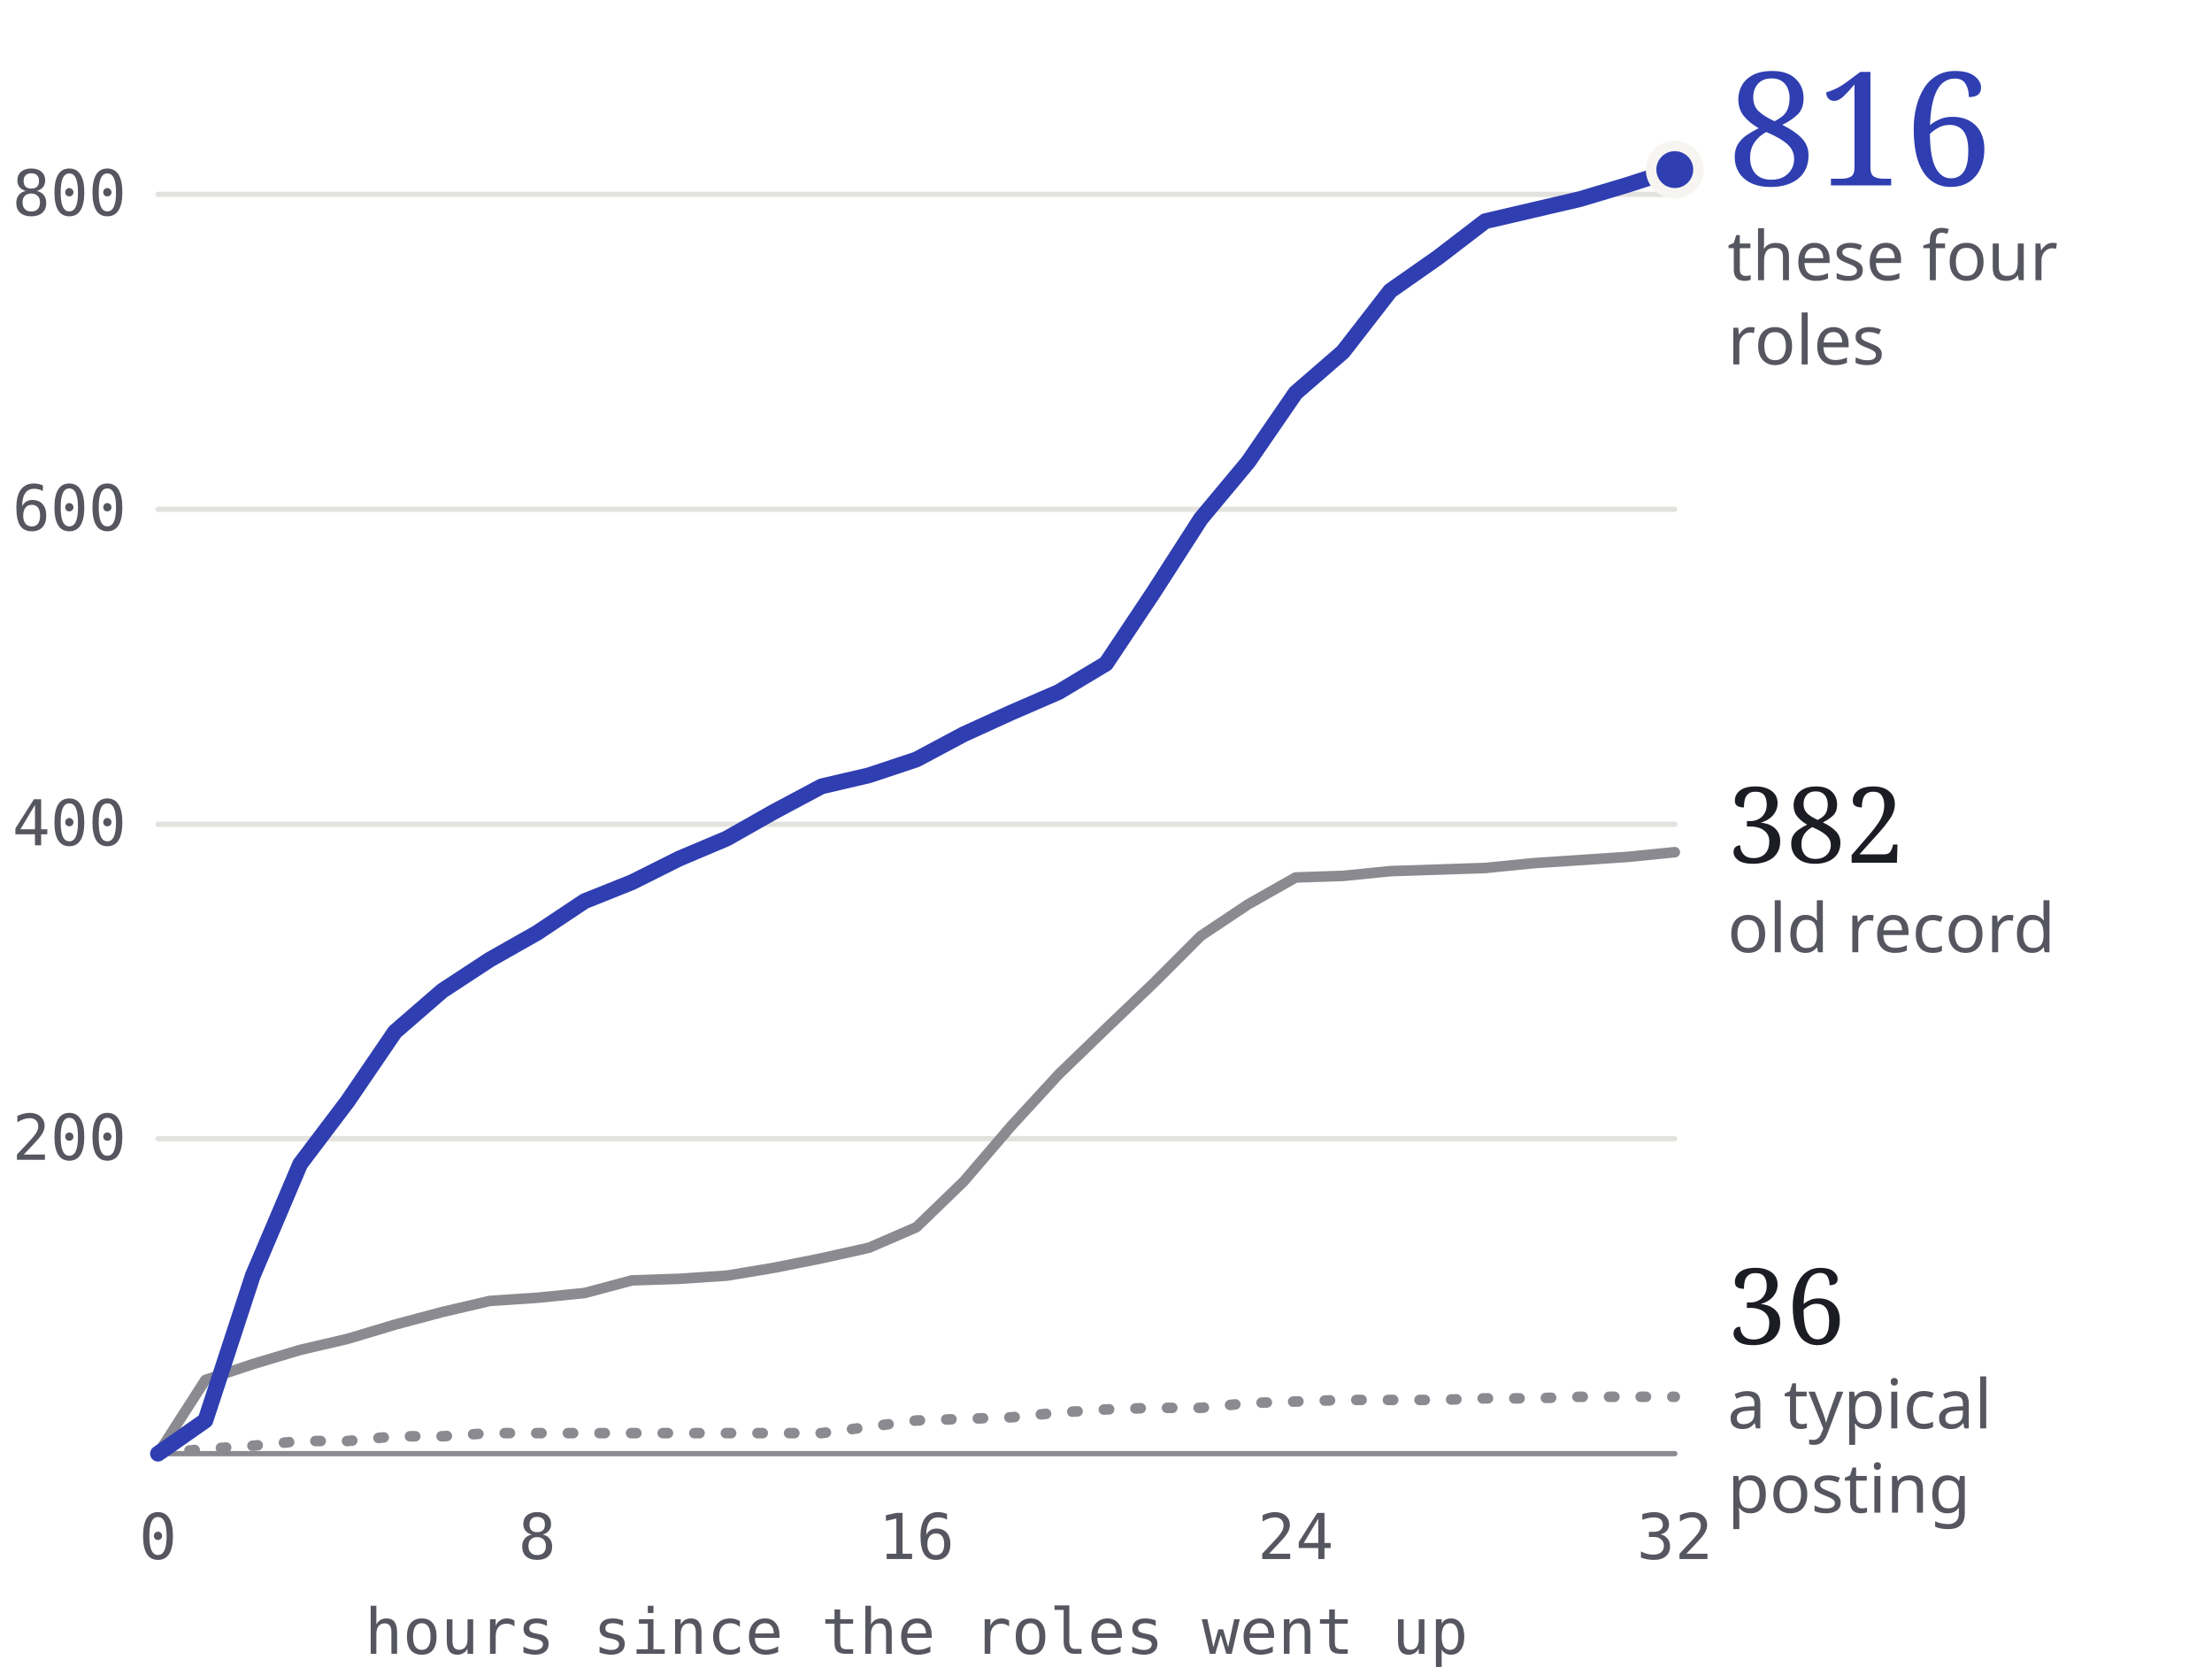
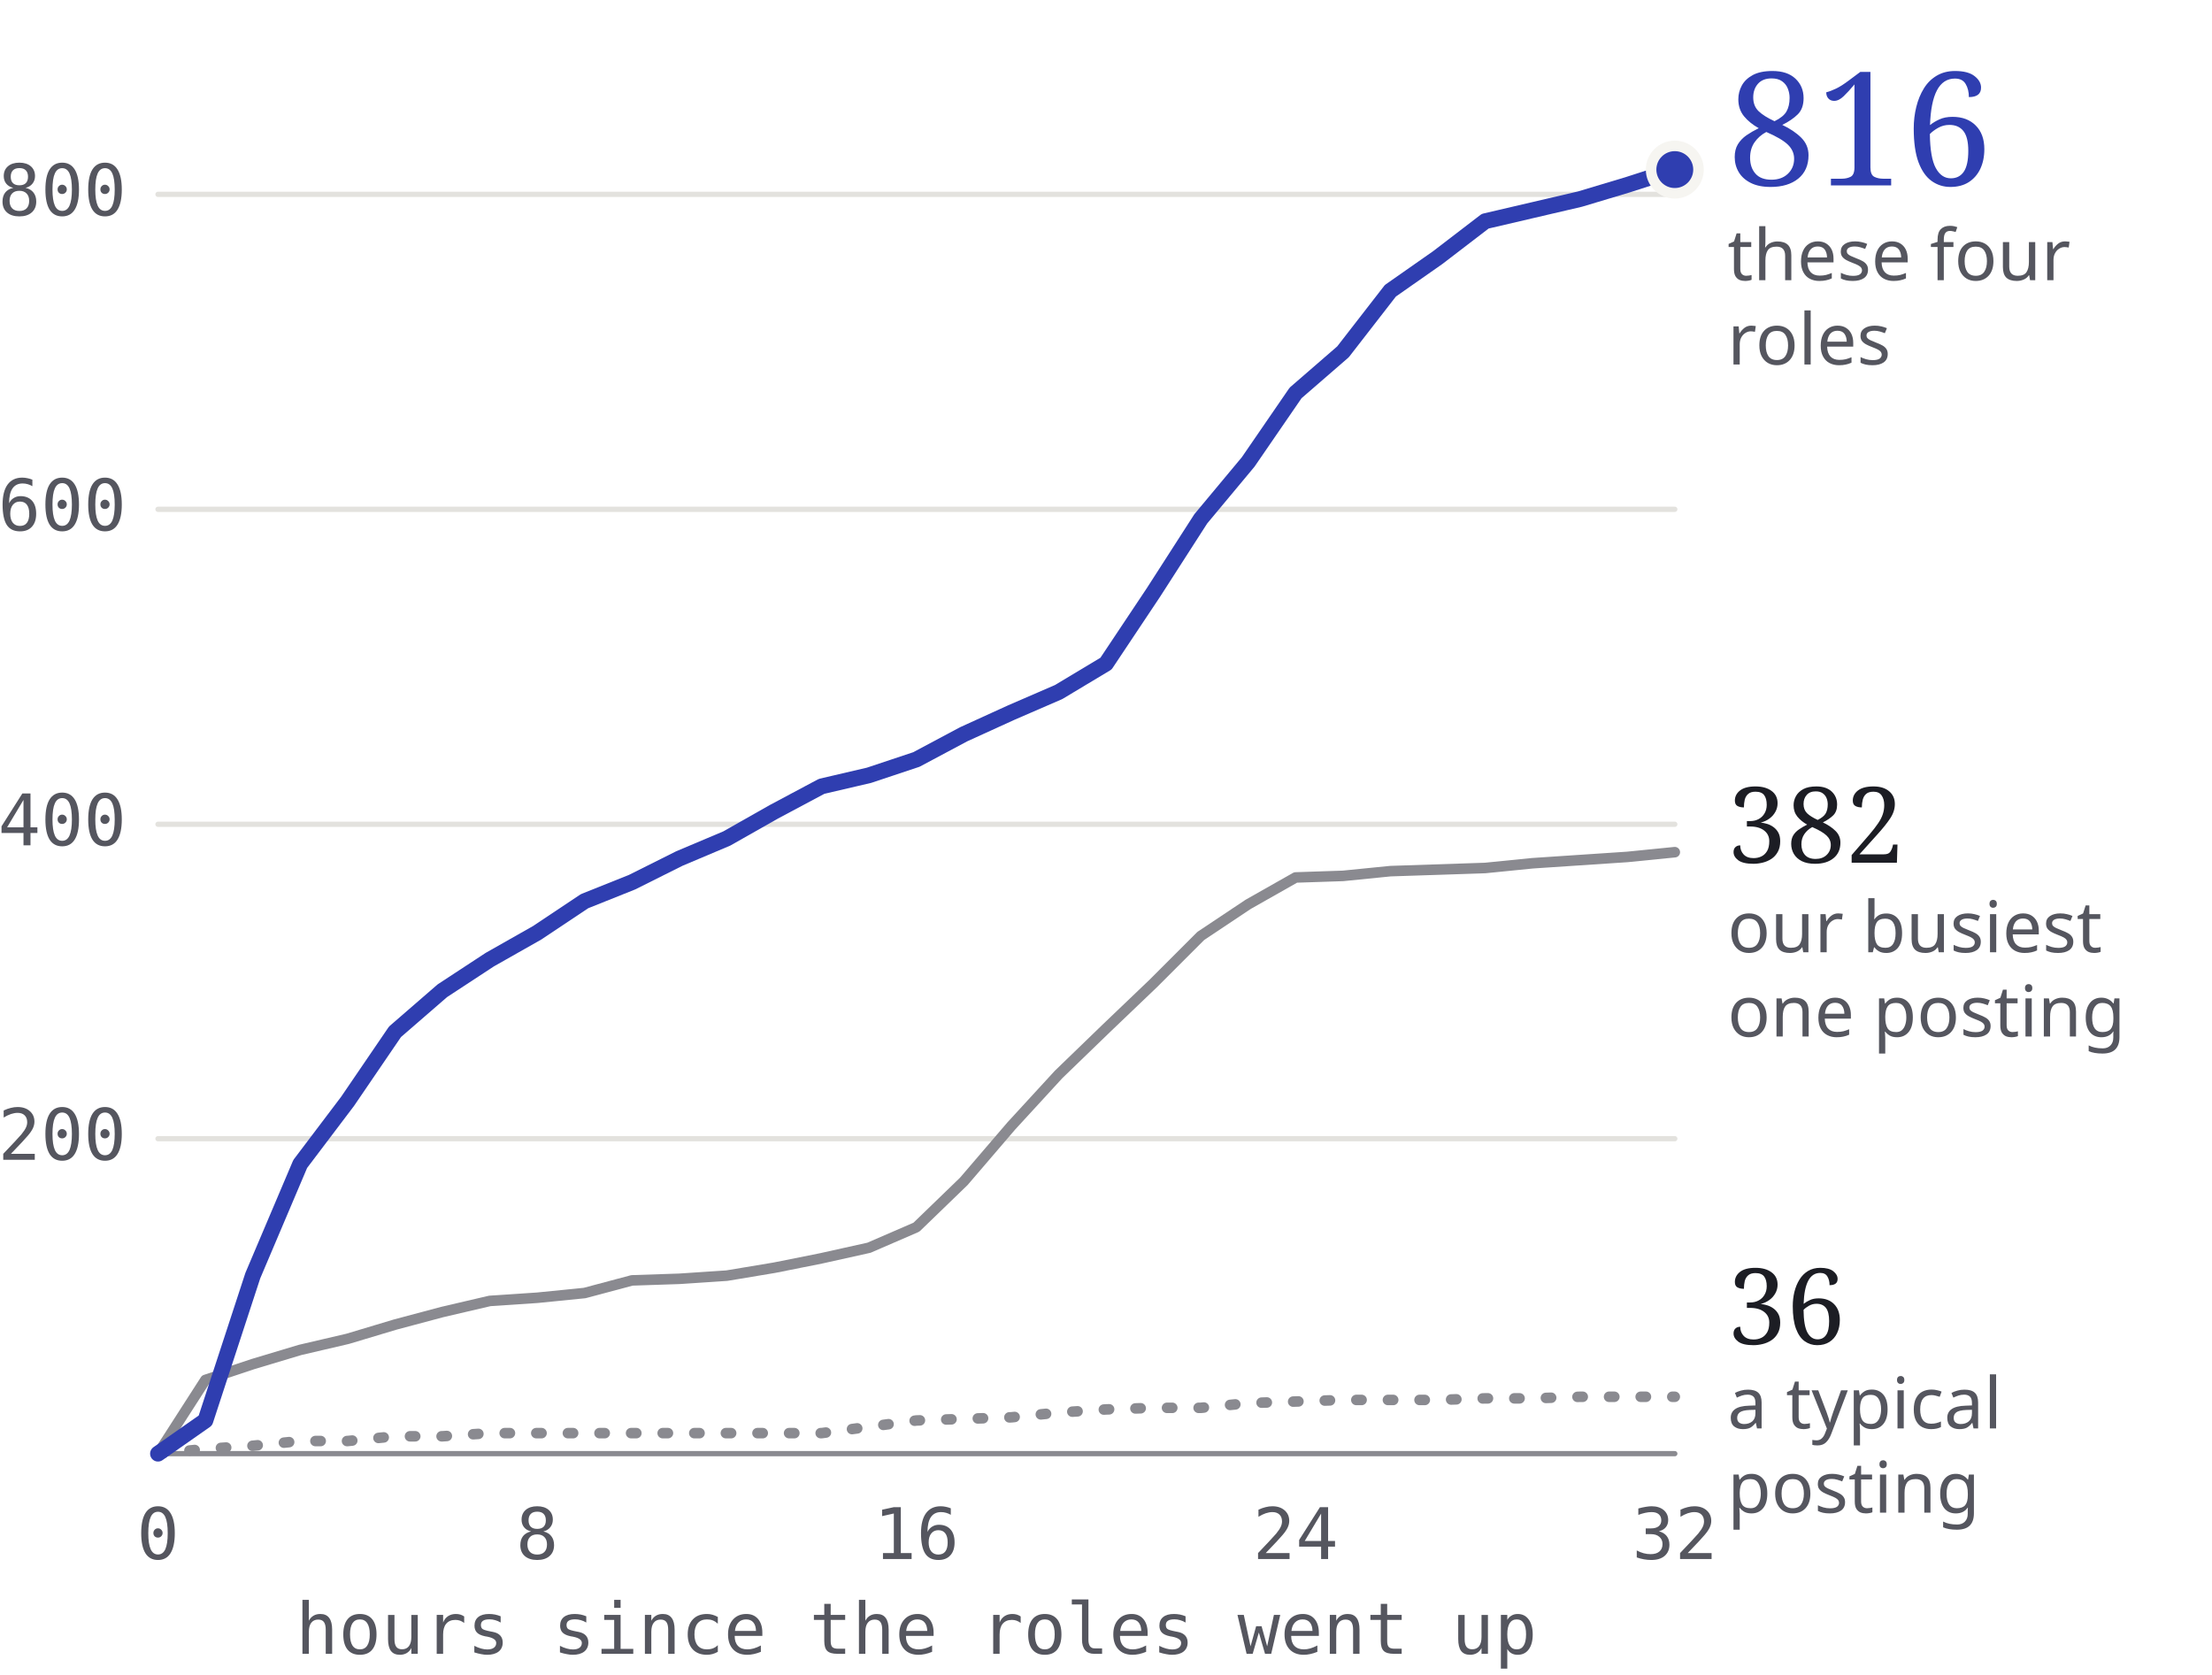
<svg xmlns="http://www.w3.org/2000/svg" width="420" height="318" viewBox="0 0 420 318">
  <g font-family="'Inter Variable', system-ui, sans-serif" font-size="15" fill="#1c1d24">
    <path d="M30 216.2 L318 216.2" fill="none" stroke="#e3e2de" stroke-width="1" stroke-linecap="round" />
-     <text x="24" y="220.2" font-size="12" text-anchor="end" fill="#55565f" font-family="'Geist Mono Variable', ui-monospace, monospace">200</text>
+     <text x="24" y="220.2" font-size="13.5" text-anchor="end" fill="#55565f" font-family="'Geist Mono Variable', ui-monospace, monospace">200</text>
    <path d="M30 156.5 L318 156.5" fill="none" stroke="#e3e2de" stroke-width="1" stroke-linecap="round" />
-     <text x="24" y="160.5" font-size="12" text-anchor="end" fill="#55565f" font-family="'Geist Mono Variable', ui-monospace, monospace">400</text>
+     <text x="24" y="160.5" font-size="13.5" text-anchor="end" fill="#55565f" font-family="'Geist Mono Variable', ui-monospace, monospace">400</text>
    <path d="M30 96.7 L318 96.7" fill="none" stroke="#e3e2de" stroke-width="1" stroke-linecap="round" />
-     <text x="24" y="100.7" font-size="12" text-anchor="end" fill="#55565f" font-family="'Geist Mono Variable', ui-monospace, monospace">600</text>
+     <text x="24" y="100.7" font-size="13.5" text-anchor="end" fill="#55565f" font-family="'Geist Mono Variable', ui-monospace, monospace">600</text>
    <path d="M30 36.9 L318 36.9" fill="none" stroke="#e3e2de" stroke-width="1" stroke-linecap="round" />
-     <text x="24" y="40.9" font-size="12" text-anchor="end" fill="#55565f" font-family="'Geist Mono Variable', ui-monospace, monospace">800</text>
+     <text x="24" y="40.9" font-size="13.5" text-anchor="end" fill="#55565f" font-family="'Geist Mono Variable', ui-monospace, monospace">800</text>
    <path d="M30 276 L318 276" fill="none" stroke="#8a8a90" stroke-width="1" stroke-linecap="round" />
-     <text x="30" y="296" font-size="12" text-anchor="middle" fill="#55565f" font-family="'Geist Mono Variable', ui-monospace, monospace">0</text>
-     <text x="102" y="296" font-size="12" text-anchor="middle" fill="#55565f" font-family="'Geist Mono Variable', ui-monospace, monospace">8</text>
-     <text x="174" y="296" font-size="12" text-anchor="middle" fill="#55565f" font-family="'Geist Mono Variable', ui-monospace, monospace">16</text>
-     <text x="246" y="296" font-size="12" text-anchor="middle" fill="#55565f" font-family="'Geist Mono Variable', ui-monospace, monospace">24</text>
-     <text x="318" y="296" font-size="12" text-anchor="middle" fill="#55565f" font-family="'Geist Mono Variable', ui-monospace, monospace">32</text>
-     <text x="174" y="314" font-size="12" text-anchor="middle" fill="#55565f" font-family="'Geist Mono Variable', ui-monospace, monospace">hours since the roles went up</text>
+     <text x="30" y="296" font-size="13.5" text-anchor="middle" fill="#55565f" font-family="'Geist Mono Variable', ui-monospace, monospace">0</text>
+     <text x="102" y="296" font-size="13.5" text-anchor="middle" fill="#55565f" font-family="'Geist Mono Variable', ui-monospace, monospace">8</text>
+     <text x="174" y="296" font-size="13.5" text-anchor="middle" fill="#55565f" font-family="'Geist Mono Variable', ui-monospace, monospace">16</text>
+     <text x="246" y="296" font-size="13.5" text-anchor="middle" fill="#55565f" font-family="'Geist Mono Variable', ui-monospace, monospace">24</text>
+     <text x="318" y="296" font-size="13.5" text-anchor="middle" fill="#55565f" font-family="'Geist Mono Variable', ui-monospace, monospace">32</text>
+     <text x="174" y="314" font-size="13.5" text-anchor="middle" fill="#55565f" font-family="'Geist Mono Variable', ui-monospace, monospace">hours since the roles went up</text>
    <path d="M30 276 L39 275.1 L48 274.5 L57 273.6 L66 273.6 L75 272.7 L84 272.7 L93 272.1 L102 272.1 L111 272.1 L120 272.1 L129 272.1 L138 272.1 L147 272.1 L156 272.1 L165 270.9 L174 269.7 L183 269.4 L192 269.1 L201 268.2 L210 267.6 L219 267.3 L228 267.3 L237 266.4 L246 266.1 L255 265.8 L264 265.8 L273 265.8 L282 265.5 L291 265.5 L300 265.2 L309 265.2 L318 265.2" fill="none" stroke="#8a8a90" stroke-width="2" stroke-dasharray="1 5" stroke-linejoin="round" stroke-linecap="round" />
    <path d="M30 276 L39 262 L48 259 L57 256.3 L66 254.2 L75 251.5 L84 249.1 L93 247 L102 246.4 L111 245.5 L120 243.1 L129 242.8 L138 242.2 L147 240.7 L156 238.9 L165 236.9 L174 233 L183 224.3 L192 213.8 L201 204 L210 195.3 L219 186.7 L228 177.7 L237 171.7 L246 166.6 L255 166.3 L264 165.4 L273 165.1 L282 164.8 L291 163.9 L300 163.3 L309 162.7 L318 161.8" fill="none" stroke="#8a8a90" stroke-width="2" stroke-linejoin="round" stroke-linecap="round" />
    <path d="M30 276 L39 269.7 L48 242.2 L57 221 L66 209.1 L75 195.9 L84 188.1 L93 182.2 L102 177.1 L111 171.1 L120 167.5 L129 163 L138 159.2 L147 154.1 L156 149.3 L165 147.2 L174 144.2 L183 139.4 L192 135.3 L201 131.4 L210 126 L219 112.5 L228 98.5 L237 87.7 L246 74.6 L255 66.8 L264 55.2 L273 48.9 L282 42 L291 39.9 L300 37.8 L309 35.1 L318 32.2" fill="none" stroke="#2f3eb0" stroke-width="3" stroke-linejoin="round" stroke-linecap="round" />
    <circle cx="318" cy="32.2" r="4.5" fill="#2f3eb0" stroke="#f6f5f1" stroke-width="2" />
    <text x="328" y="35.2" font-size="30" font-weight="500" fill="#2f3eb0" font-family="'Fraunces Variable', 'Iowan Old Style', Georgia, serif">816</text>
-     <text x="328" y="53.2" font-size="13" fill="#55565f">these four</text>
-     <text x="328" y="69.2" font-size="13" fill="#55565f">roles</text>
+     <text x="328" y="53.2" font-size="13.5" fill="#55565f">these four</text>
+     <text x="328" y="69.2" font-size="13.5" fill="#55565f">roles</text>
    <text x="328" y="163.8" font-size="20" font-weight="500" font-family="'Fraunces Variable', 'Iowan Old Style', Georgia, serif">382</text>
-     <text x="328" y="180.8" font-size="13" fill="#55565f">old record</text>
+     <text x="328" y="180.8" font-size="13.5" fill="#55565f">our busiest</text>
+     <text x="328" y="196.8" font-size="13.5" fill="#55565f">one posting</text>
    <text x="328" y="255.2" font-size="20" font-weight="500" font-family="'Fraunces Variable', 'Iowan Old Style', Georgia, serif">36</text>
-     <text x="328" y="271.2" font-size="13" fill="#55565f">a typical</text>
-     <text x="328" y="287.2" font-size="13" fill="#55565f">posting</text>
+     <text x="328" y="271.2" font-size="13.5" fill="#55565f">a typical</text>
+     <text x="328" y="287.2" font-size="13.5" fill="#55565f">posting</text>
  </g>
</svg>
